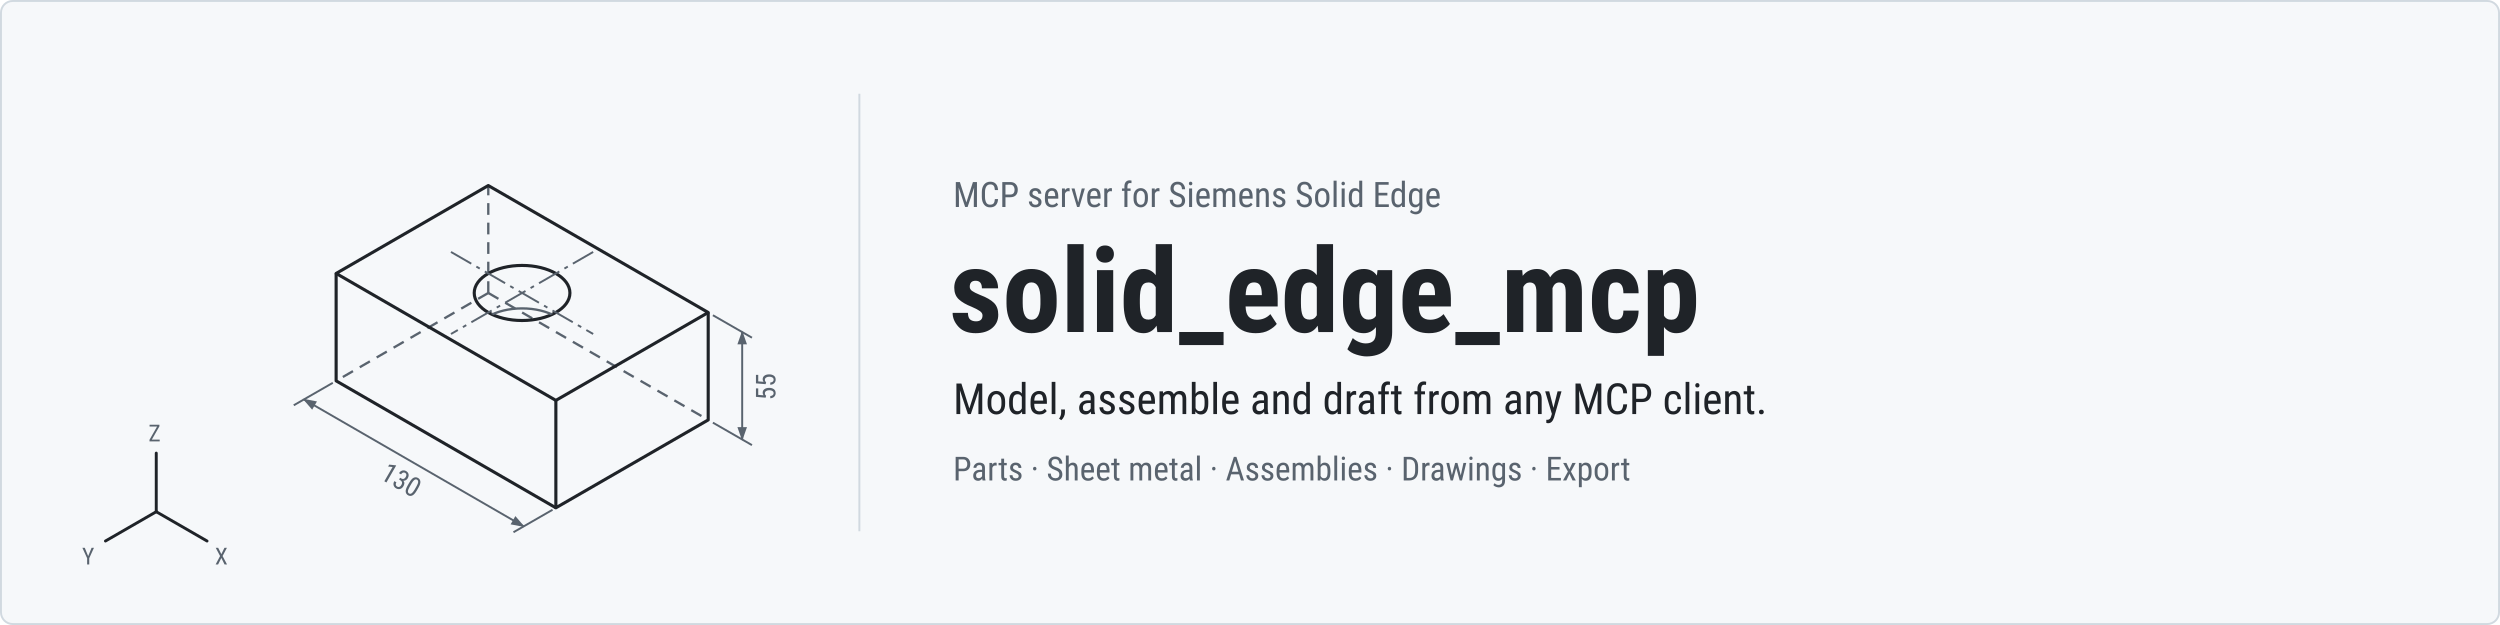
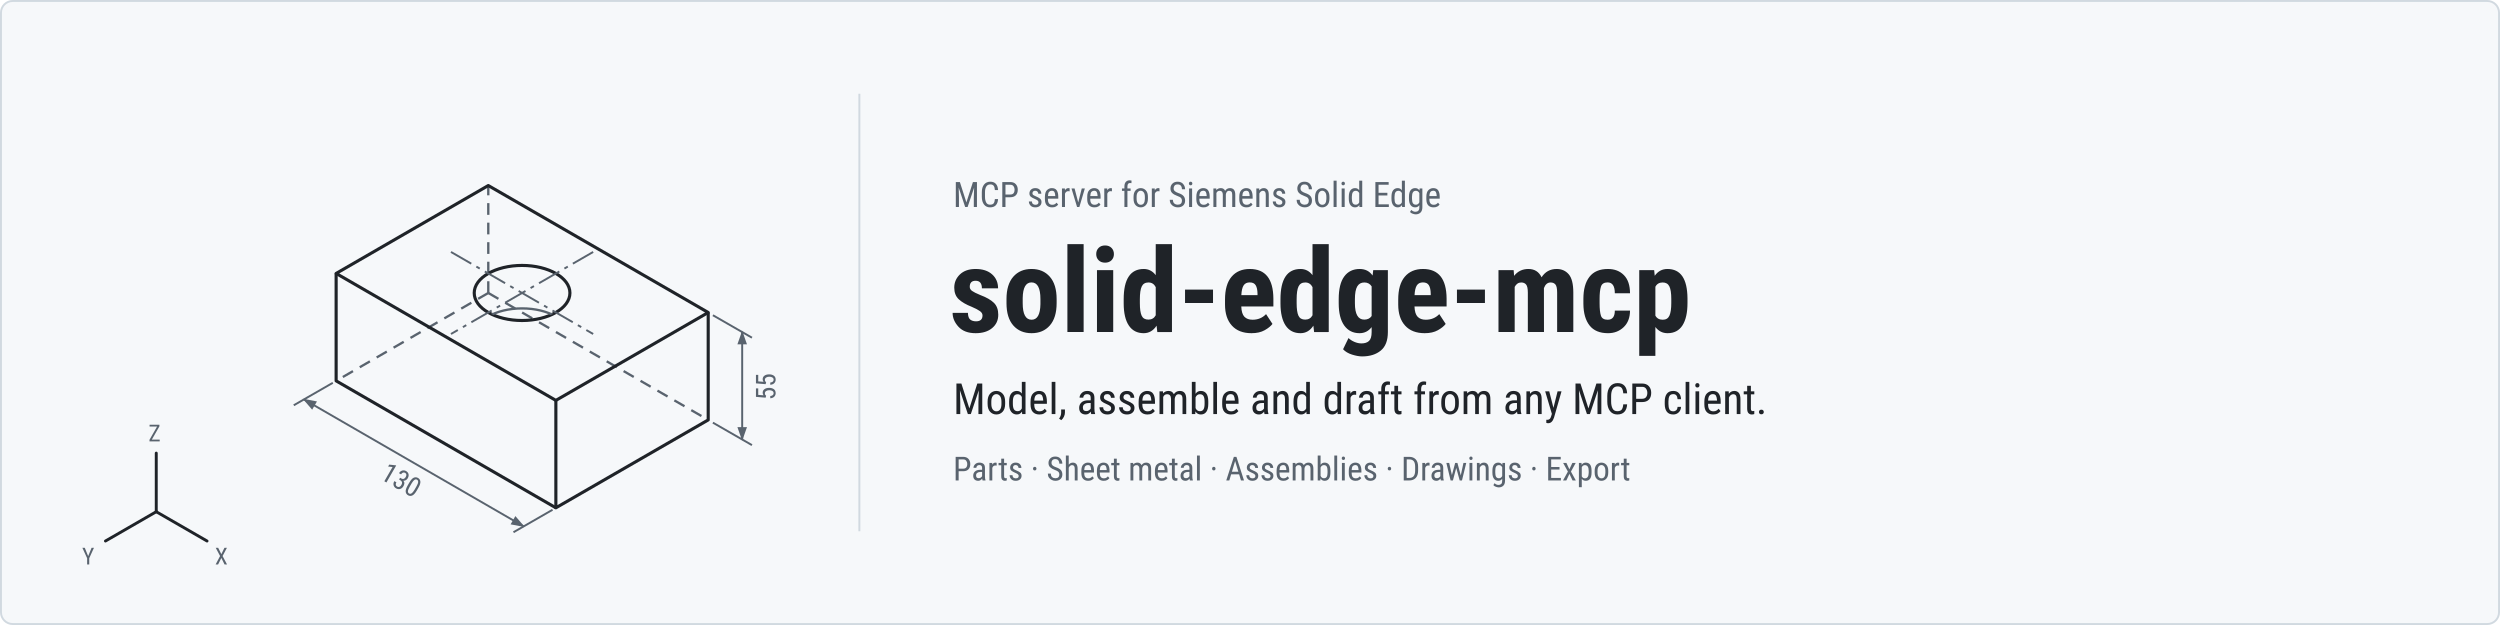
<svg xmlns="http://www.w3.org/2000/svg" width="1280" height="320" viewBox="0 0 1280 320" role="img" aria-labelledby="title desc">
  <defs>
    <marker id="arrow" viewBox="0 0 10 10" refX="9" refY="5" markerWidth="7" markerHeight="7" orient="auto-start-reverse">
      <path d="M0 1.5L10 5L0 8.5z" fill="#59636e" />
    </marker>
    <clipPath id="hole">
      <ellipse cx="267.3" cy="150" rx="24.5" ry="14.1" />
    </clipPath>
  </defs>
  <rect x="0.5" y="0.5" width="1279" height="319" rx="6" fill="#f6f8fa" stroke="#d1d9e0" />
  <line x1="440" y1="48" x2="440" y2="272" stroke="#d1d9e0" />
  <g stroke="#1f2328" stroke-width="1.5" stroke-linecap="round">
    <line x1="80" y1="262" x2="80" y2="232" />
    <line x1="80" y1="262" x2="106" y2="277" />
    <line x1="80" y1="262" x2="54" y2="277" />
  </g>
  <g fill="#59636e" font-family="Bahnschrift, 'DIN Alternate', 'DIN 1451', D-DIN, Barlow, 'Roboto Condensed', 'Arial Narrow', sans-serif" font-size="12">
    <text x="76" y="226">Z</text>
    <text x="110" y="289">X</text>
    <text x="42" y="289">Y</text>
  </g>
  <g stroke="#59636e" stroke-width="1.2" stroke-dasharray="6 4" fill="none">
    <line x1="250" y1="150" x2="250" y2="95" />
    <line x1="250" y1="150" x2="362.6" y2="215" />
    <line x1="250" y1="150" x2="172.1" y2="195" />
  </g>
  <g stroke="#1f2328" stroke-width="1.6" stroke-linejoin="round" fill="none">
    <path d="M250 95L362.6 160L284.6 205L172.1 140Z" />
    <path d="M362.6 160L362.6 215L284.6 260L284.6 205" />
    <path d="M172.1 140L172.1 195L284.6 260" />
    <ellipse cx="267.3" cy="150" rx="24.5" ry="14.1" />
  </g>
  <ellipse cx="267.3" cy="172" rx="24.5" ry="14.1" fill="none" stroke="#59636e" stroke-width="1.2" clip-path="url(#hole)" />
  <g stroke="#59636e" stroke-width="1" stroke-dasharray="12 3 2 3" fill="none">
    <line x1="230.9" y1="129" x2="303.7" y2="171" />
    <line x1="303.7" y1="129" x2="230.9" y2="171" />
  </g>
  <g stroke="#59636e" stroke-width="1" fill="none">
    <line x1="170.4" y1="196" x2="150.4" y2="207.5" />
    <line x1="282.9" y1="261" x2="262.9" y2="272.5" />
    <line x1="155.6" y1="204.5" x2="268.1" y2="269.5" marker-start="url(#arrow)" marker-end="url(#arrow)" />
  </g>
  <text x="0" y="0" transform="translate(203 250) rotate(30)" fill="#59636e" font-family="Bahnschrift, 'DIN Alternate', 'DIN 1451', D-DIN, Barlow, 'Roboto Condensed', 'Arial Narrow', sans-serif" font-size="14" text-anchor="middle">130</text>
  <g stroke="#59636e" stroke-width="1" fill="none">
    <line x1="365" y1="161.4" x2="385" y2="172.9" />
    <line x1="365" y1="216.4" x2="385" y2="227.9" />
    <line x1="380" y1="170" x2="380" y2="225" marker-start="url(#arrow)" marker-end="url(#arrow)" />
  </g>
  <text x="0" y="0" transform="translate(397 198) rotate(-90)" fill="#59636e" font-family="Bahnschrift, 'DIN Alternate', 'DIN 1451', D-DIN, Barlow, 'Roboto Condensed', 'Arial Narrow', sans-serif" font-size="14" text-anchor="middle">55</text>
  <g font-family="Bahnschrift, 'DIN Alternate', 'DIN 1451', D-DIN, Barlow, 'Roboto Condensed', 'Arial Narrow', sans-serif">
    <text x="488" y="106" fill="#59636e" font-size="18">MCP server for Siemens Solid Edge</text>
-     <text x="486" y="170" fill="#1f2328" font-size="60" font-weight="600">solid_edge_mcp</text>
+     <text x="486" y="170" fill="#1f2328" font-size="60" font-weight="600">solid-edge-mcp</text>
    <text x="488" y="212" fill="#1f2328" font-size="22">Model, assemble and draft from any MCP client.</text>
    <text x="488" y="246" fill="#59636e" font-size="17">Parts · Sheet metal · Assemblies · Drawings · Export</text>
  </g>
</svg>
